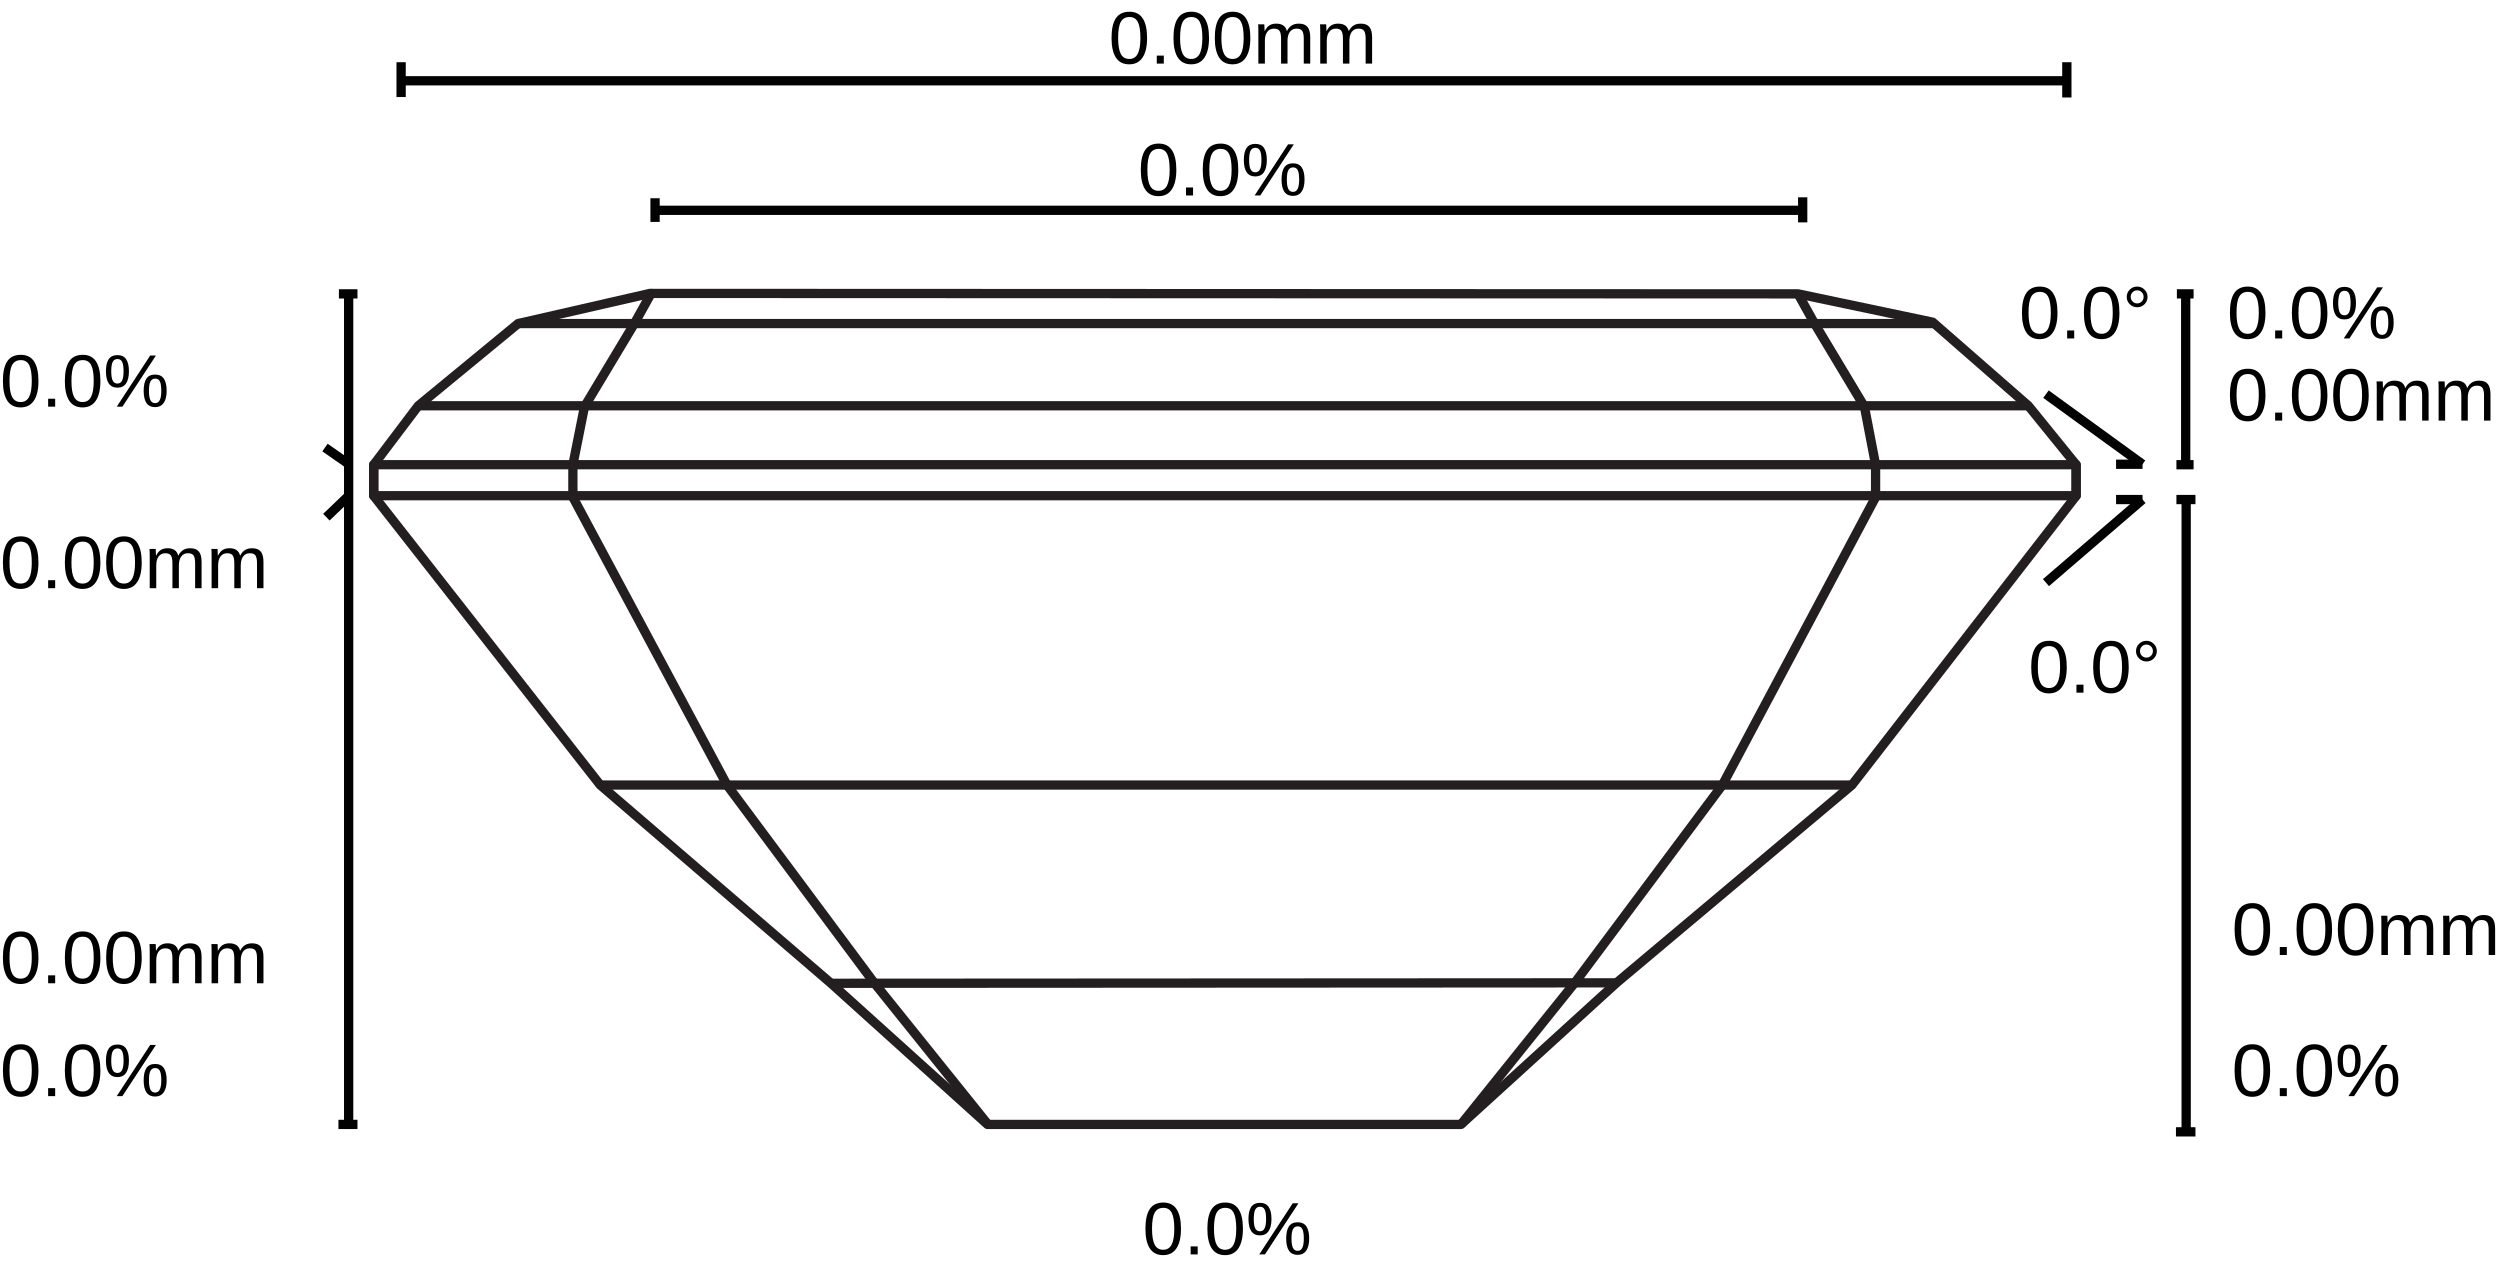
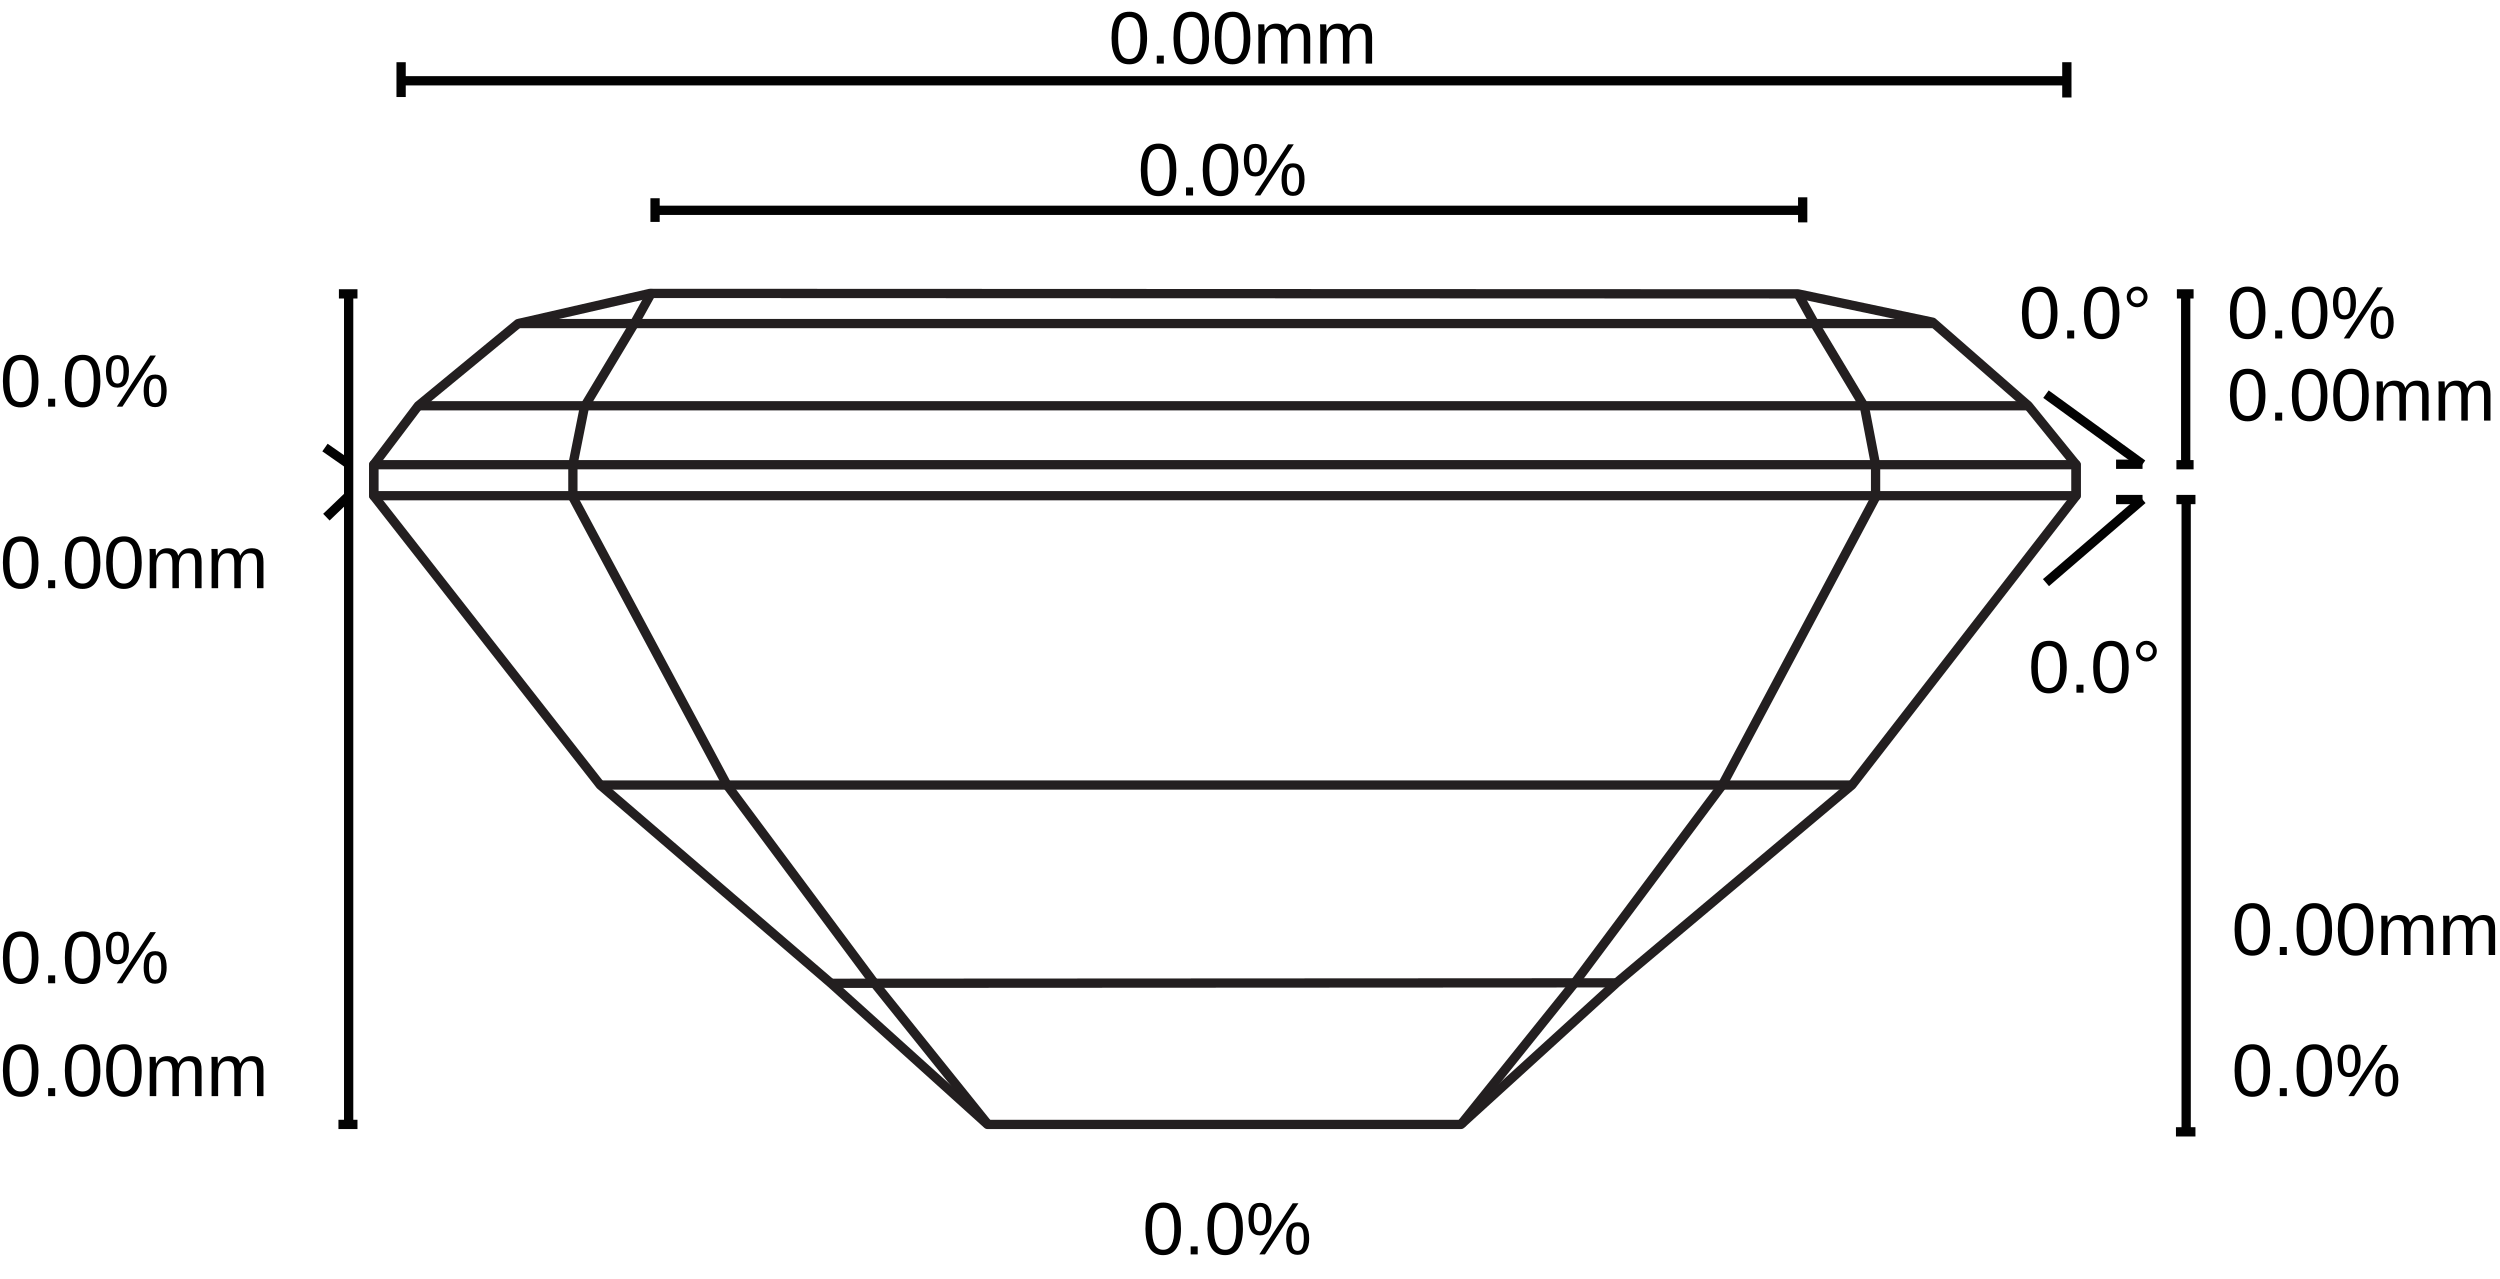
<svg xmlns="http://www.w3.org/2000/svg" id="Layer_1" data-name="Layer 1" viewBox="0 0 538.5 275.4">
  <defs>
    <style>
      .cls-1, .cls-3 {
        fill: none;
        stroke-width: 2px;
      }

      .cls-1 {
        stroke: #020202;
        stroke-miterlimit: 10;
      }

      .cls-2 {
        isolation: isolate;
        font-size: 16px;
        font-family: ArialMT, Arial;
      }

      .cls-3 {
        stroke: #231f20;
        stroke-linejoin: round;
      }
    </style>
  </defs>
  <g id="lines">
    <line class="cls-1" x1="141.1" y1="45.3" x2="387.8" y2="45.3" />
    <line class="cls-1" x1="141.1" y1="42.7" x2="141.1" y2="47.8" />
    <line class="cls-1" x1="388.3" y1="42.5" x2="388.3" y2="47.9" />
    <g>
      <line class="cls-1" x1="86.5" y1="17.4" x2="445" y2="17.4" />
      <line class="cls-1" x1="445.2" y1="13.4" x2="445.2" y2="21" />
      <line class="cls-1" x1="86.4" y1="13.4" x2="86.4" y2="20.9" />
    </g>
    <g>
      <line class="cls-1" x1="75.1" y1="63.3" x2="75.1" y2="242" />
      <line class="cls-1" x1="73" y1="63.3" x2="77" y2="63.3" />
      <line class="cls-1" x1="72.9" y1="242.2" x2="77" y2="242.2" />
    </g>
    <g>
      <line class="cls-1" x1="470.8" y1="63.3" x2="470.8" y2="100.1" />
      <line class="cls-1" x1="468.9" y1="63.3" x2="472.5" y2="63.3" />
      <line class="cls-1" x1="468.8" y1="100.1" x2="472.5" y2="100.1" />
    </g>
    <g>
      <line class="cls-1" x1="470.9" y1="107.9" x2="470.9" y2="243.7" />
      <line class="cls-1" x1="468.8" y1="107.6" x2="472.9" y2="107.6" />
      <line class="cls-1" x1="468.7" y1="243.8" x2="472.9" y2="243.8" />
    </g>
    <g>
      <line class="cls-1" x1="440.7" y1="84.9" x2="461.5" y2="100" />
      <line class="cls-1" x1="455.8" y1="100" x2="461.5" y2="100" />
    </g>
    <line class="cls-1" x1="70" y1="96.4" x2="75.3" y2="100.1" />
    <line class="cls-1" x1="70.3" y1="111.4" x2="75.1" y2="106.8" />
    <g>
      <line class="cls-1" x1="440.7" y1="125.5" x2="461.5" y2="107.6" />
      <line class="cls-1" x1="455.8" y1="107.6" x2="461.5" y2="107.6" />
    </g>
  </g>
  <g id="text">
-     <text class="cls-2" id="SVG_culet_mm" transform="translate(246.1 270.2)">0.0%</text>
-     <text class="cls-2" id="SVG_crown_rounded" transform="translate(434.9 72.9)">0.0°</text>
-     <text class="cls-2" id="SVG_pavillion_rounded" transform="translate(436.9 149.2)">0.0°</text>
+     <text class="cls-2" id="SVG_Culet_Size_percentages" data-rounding="1" data-suffix="%" transform="translate(246.1 270.2)">0.0%</text>
+     <text class="cls-2" id="SVG_Crown_angel-deg" data-rounding="1" data-suffix="°" transform="translate(434.9 72.9)">0.0°</text>
+     <text class="cls-2" id="SVG_Pavilion_angel-deg" data-rounding="1" data-suffix="°" transform="translate(436.9 149.2)">0.0°</text>
    <g id="Pavillion">
-       <text class="cls-2" id="SVG_pavillion_pre" transform="translate(480.7 236.1)">0.0%</text>
-       <text class="cls-2" id="SVG_pavillion_mm" transform="translate(480.7 205.7)">0.00mm</text>
+       <text class="cls-2" id="SVG_Pavilion_height-percentages" data-rounding="1" data-suffix="%" transform="translate(480.7 236.1)">0.0%</text>
+       <text class="cls-2" id="SVG_Pavilion_height-mm" data-rounding="2" data-suffix="mm" transform="translate(480.7 205.7)">0.00mm</text>
    </g>
    <g id="Crown">
-       <text class="cls-2" id="SVG_crown_mm" transform="translate(479.7 90.6)">0.00mm</text>
-       <text class="cls-2" id="SVG_crown_pre" transform="translate(479.7 72.9)">0.0%</text>
+       <text class="cls-2" id="SVG_Crown_height-mm" data-rounding="2" data-suffix="mm" transform="translate(479.7 90.6)">0.00mm</text>
+       <text class="cls-2" id="SVG_Crown_height-percentages" data-rounding="1" data-suffix="%" transform="translate(479.7 72.9)">0.0%</text>
    </g>
    <g id="Total">
-       <text class="cls-2" id="SVG_total_depth_per" transform="translate(0 236.1)">0.0%</text>
-       <text class="cls-2" id="SVG_total_depth_mm" transform="translate(0 211.8)">0.00mm</text>
+       <text class="cls-2" id="SVG_Total_Depth_mm" data-rounding="2" data-suffix="mm" transform="translate(0 236.1)">0.00mm</text>
+       <text class="cls-2" id="SVG_Total_Depth_percentages" data-rounding="1" data-suffix="%" transform="translate(0 211.8)">0.0%</text>
    </g>
    <g id="Girdle">
-       <text class="cls-2" id="SVG_girdle_mm" transform="translate(0 126.7)">0.00mm</text>
-       <text class="cls-2" id="SVG_girdle_pre" transform="translate(0 87.6)">0.0%</text>
+       <text class="cls-2" id="SVG_Girdle_Thickness-mm" data-rounding="2" data-suffix="mm" transform="translate(0 126.7)">0.00mm</text>
+       <text class="cls-2" id="SVG_Girdle_Thickness-percentages" data-rounding="1" data-suffix="%" transform="translate(0 87.6)">0.0%</text>
    </g>
    <g id="Table">
-       <text class="cls-2" id="SVG_table_pre" transform="translate(245.1 42.1)">0.0%</text>
-       <text class="cls-2" id="SVG_width_mm" transform="translate(238.8 13.7)">0.00mm</text>
+       <text class="cls-2" id="SVG_Table_Size_percentages" data-rounding="0" data-suffix="%" transform="translate(245.1 42.1)">0.0%</text>
+       <text class="cls-2" id="SVG_Length_mm" data-rounding="2" data-suffix="mm" transform="translate(238.8 13.7)">0.00mm</text>
    </g>
  </g>
  <g id="emerald">
    <g>
      <rect class="cls-3" x="80.5" y="100.1" width="366.7" height="6.67" />
      <polygon class="cls-3" points="212.7 242.2 314.7 242.2 348.2 211.7 398.9 169.1 447.2 106.8 447.2 100.1 436.9 87.4 416.3 69.4 387.3 63.3 140 63.2 111.6 69.7 90.1 87.4 80.5 100.1 80.5 106.8 129.3 169.1 179 211.8 212.7 242.2" />
      <line class="cls-3" x1="111.6" y1="69.7" x2="416.3" y2="69.7" />
      <line class="cls-3" x1="90.1" y1="87.4" x2="436.9" y2="87.4" />
      <line class="cls-3" x1="129.3" y1="169.1" x2="398.9" y2="169.1" />
      <line class="cls-3" x1="179" y1="211.8" x2="348.2" y2="211.7" />
      <polyline class="cls-3" points="314.7 242.2 339.2 211.7 371 169.1 404 107.1 404 100.1 401.6 87.6 390.8 69.6 387.3 63.3" />
      <polyline class="cls-3" points="212.8 242.2 188.3 211.7 156.6 169.1 123.4 107.1 123.4 100.1 125.9 87.6 136.7 69.6 140.2 63.3" />
    </g>
  </g>
</svg>
